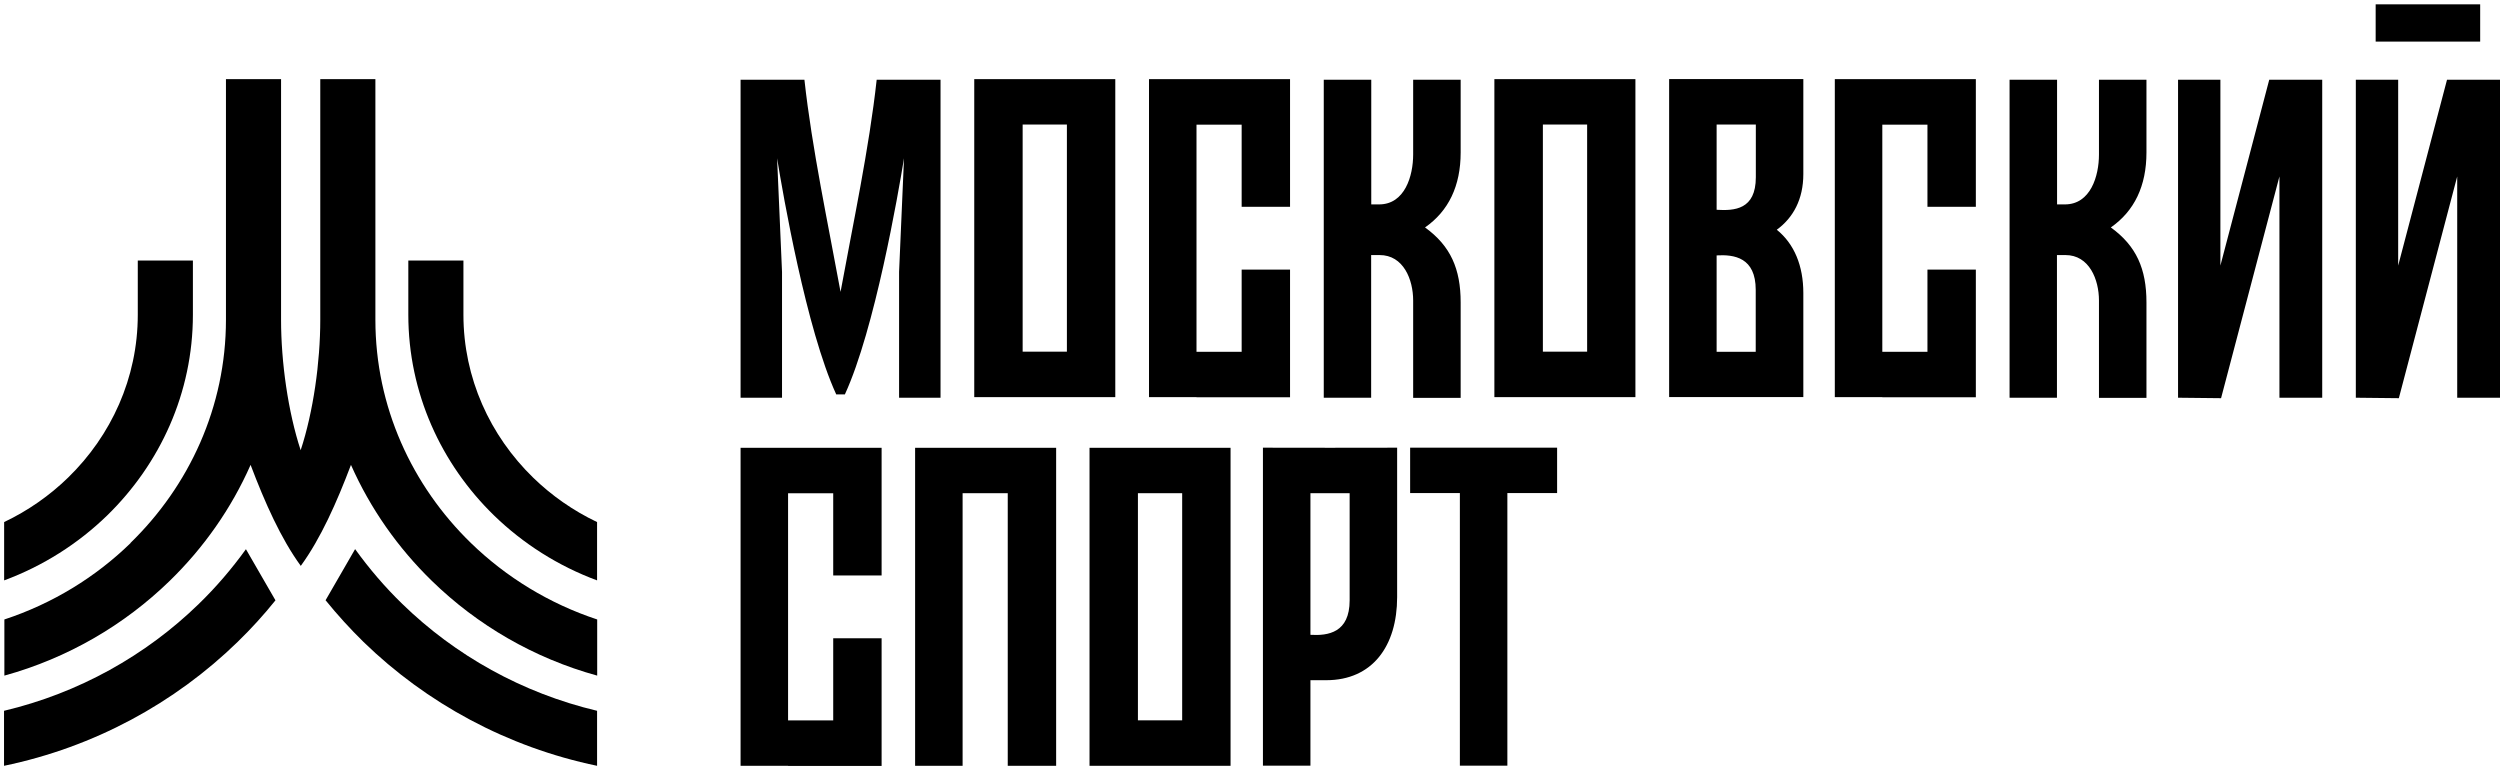
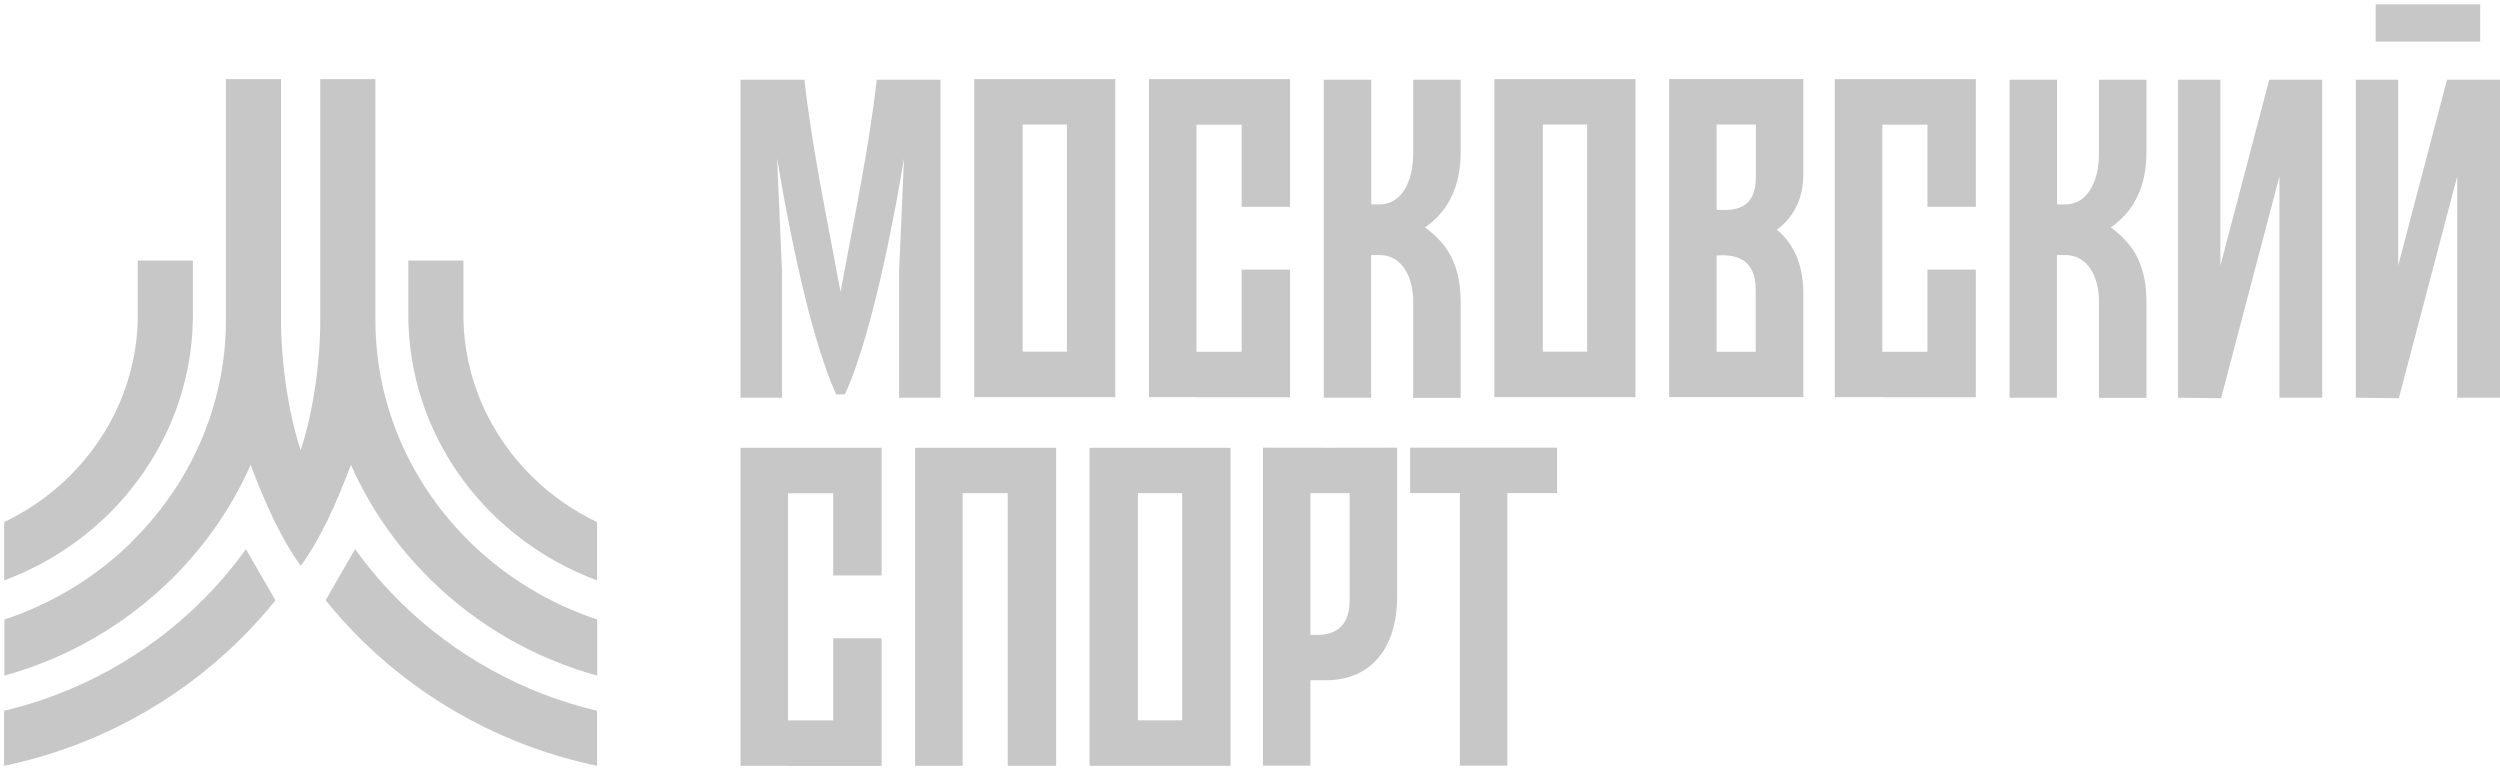
<svg xmlns="http://www.w3.org/2000/svg" width="357" height="110" viewBox="0 0 357 110" fill="none">
-   <path d="M195.816 56.795H189.033V11.385H195.816V29.189H196.936C200.615 29.189 201.799 25.114 201.799 22.071V11.385H208.582V21.776C208.582 26.555 206.854 30.138 203.495 32.478C207.142 35.113 208.582 38.402 208.582 43.181V56.812H201.799V42.902C201.799 39.957 200.439 36.406 196.984 36.422H195.8V56.812L195.816 56.795ZM311.025 56.795V11.385H317.072V37.928L324.047 11.385H331.613V56.795H325.503V25.196L317.168 56.861L311.025 56.795ZM336.412 56.795V11.385H342.459V37.928L349.434 11.385H357V56.795H350.89V25.196L342.555 56.861L336.412 56.795ZM354.169 0.617V5.936H339.244V0.617H354.169ZM293.749 56.795H286.966V11.385H293.749V29.189H294.869C298.548 29.189 299.732 25.114 299.732 22.071V11.385H306.514V21.776C306.514 26.555 304.787 30.138 301.427 32.478C305.075 35.113 306.514 38.402 306.514 43.181V56.812H299.732V42.902C299.732 39.957 298.372 36.406 294.917 36.422H293.733V56.812L293.749 56.795ZM170.861 56.714H164.078V11.303H184.218V29.533H177.308V17.8H170.861V50.233H177.308V38.5H184.218V56.73H170.861V56.714ZM268.794 56.714H262.011V11.303H282.151V29.533H275.24V17.8H268.794V50.233H275.24V38.5H282.151V56.73H268.794V56.714ZM152.353 17.783H146.034V50.217H152.353V17.783ZM145.906 56.714H139.123V11.303H159.263V56.714H145.906ZM226.642 17.783H220.323V50.217H226.642V17.783ZM220.179 56.714H213.397V11.303H233.537V56.714H220.179ZM245.134 17.783V29.958C247.662 30.106 250.733 29.958 250.733 25.311V21.187V17.783H245.15H245.134ZM245.134 36.471V50.233H250.717C250.717 47.288 250.717 44.342 250.717 41.397C250.717 36.766 247.662 36.324 245.118 36.471H245.134ZM257.516 19.289V24.853C257.516 28.469 256.06 31.104 253.725 32.806C256.22 34.819 257.516 37.96 257.516 41.839V56.697C253.389 56.697 249.262 56.697 245.134 56.697H238.352V11.287H245.134C249.262 11.287 253.389 11.287 257.516 11.287V19.289ZM120.023 41.724C121.799 32.004 124.118 21.171 125.19 11.385H134.308V56.795H128.389V38.828L129.093 22.595C128.245 27.815 124.902 47.059 120.663 56.288V56.321H119.399V56.288C115.16 47.059 111.817 27.815 110.969 22.595L111.673 38.828V56.795H105.754V11.385H114.872C115.944 21.171 118.263 32.02 120.039 41.724H120.023Z" fill="currentColor" />
-   <path d="M187.13 70.427V90.653C189.657 90.8 192.729 90.358 192.729 85.727V81.603V70.427H187.146H187.13ZM199.511 79.705V85.269C199.511 92.257 195.976 97.133 189.385 97.133H187.13V109.341H180.347V63.93C186.73 63.963 193.129 63.93 199.511 63.93V79.705ZM201.383 63.93H222.355V70.41H215.252V109.341H208.47V70.41H201.367V63.93H201.383ZM168.814 70.427H162.495V102.86H168.814V70.427ZM162.367 109.357H155.584V63.947H175.724V109.357H162.367ZM112.537 109.357H105.754V63.947H125.894V82.176H118.983V70.443H112.537V102.877H118.983V91.144H125.894V109.373H112.537V109.357ZM137.46 109.357H130.677V63.947H150.817V109.357H143.906V70.427H137.46V109.357Z" fill="currentColor" />
-   <path d="M46.502 85.727C48.182 87.806 49.99 89.786 51.909 91.668C60.9 100.406 72.417 106.69 85.263 109.357V101.502C74.577 98.966 65.011 93.599 57.46 86.251C54.981 83.846 52.725 81.211 50.709 78.413L46.486 85.727H46.502Z" fill="currentColor" />
-   <path d="M18.62 77.545C27.035 69.363 32.266 58.072 32.266 45.668V11.303H40.136V45.668C40.136 51.706 41.128 58.792 42.936 64.29C44.743 58.808 45.735 51.723 45.735 45.668V11.303H53.606V45.668C53.606 58.088 58.837 69.363 67.251 77.545C72.274 82.422 78.433 86.202 85.279 88.46V96.478C76.241 93.991 68.147 89.262 61.684 82.962C56.821 78.233 52.87 72.603 50.118 66.385C48.071 71.785 45.799 76.891 42.968 80.785V80.818L42.936 80.785C40.104 76.891 37.833 71.785 35.785 66.385C33.034 72.62 29.082 78.233 24.219 82.962C17.741 89.262 9.646 93.991 0.624 96.478V88.46C7.487 86.202 13.645 82.422 18.652 77.545H18.62Z" fill="currentColor" />
-   <path d="M66.178 44.948C66.178 53.997 69.985 62.212 76.112 68.185C78.768 70.771 81.855 72.931 85.262 74.551V82.88C79.695 80.818 74.688 77.627 70.545 73.602C62.995 66.254 58.308 56.108 58.308 44.948V37.208H66.178V44.948Z" fill="currentColor" />
-   <path d="M19.675 37.208H27.546V44.948C27.546 56.108 22.858 66.238 15.308 73.602C11.165 77.627 6.158 80.818 0.591 82.88V74.551C3.998 72.931 7.086 70.771 9.741 68.185C15.868 62.212 19.675 53.997 19.675 44.948V37.208Z" fill="currentColor" />
-   <path d="M35.128 78.413C33.113 81.211 30.857 83.846 28.378 86.251C20.827 93.599 11.261 98.966 0.575 101.502V109.357C13.437 106.69 24.954 100.406 33.929 91.668C35.848 89.802 37.656 87.822 39.336 85.727L35.112 78.413H35.128Z" fill="currentColor" />
+   <path d="M195.816 56.795H189.033V11.385H195.816V29.189H196.936C200.615 29.189 201.799 25.114 201.799 22.071V11.385H208.582V21.776C208.582 26.555 206.854 30.138 203.495 32.478C207.142 35.113 208.582 38.402 208.582 43.181V56.812H201.799V42.902C201.799 39.957 200.439 36.406 196.984 36.422H195.8V56.812L195.816 56.795ZM311.025 56.795V11.385H317.072V37.928L324.047 11.385H331.613V56.795H325.503V25.196L317.168 56.861L311.025 56.795ZM336.412 56.795V11.385H342.459V37.928L349.434 11.385H357V56.795H350.89V25.196L342.555 56.861L336.412 56.795ZM354.169 0.617V5.936H339.244V0.617H354.169ZM293.749 56.795H286.966V11.385H293.749V29.189H294.869C298.548 29.189 299.732 25.114 299.732 22.071V11.385H306.514V21.776C306.514 26.555 304.787 30.138 301.427 32.478C305.075 35.113 306.514 38.402 306.514 43.181V56.812H299.732V42.902C299.732 39.957 298.372 36.406 294.917 36.422H293.733V56.812L293.749 56.795ZM170.861 56.714H164.078V11.303H184.218V29.533H177.308V17.8H170.861V50.233H177.308V38.5H184.218V56.73H170.861V56.714ZM268.794 56.714H262.011V11.303H282.151V29.533H275.24V17.8H268.794V50.233H275.24V38.5H282.151V56.73H268.794V56.714ZM152.353 17.783H146.034V50.217H152.353V17.783ZM145.906 56.714H139.123V11.303H159.263V56.714H145.906ZM226.642 17.783H220.323V50.217H226.642V17.783ZM220.179 56.714H213.397V11.303H233.537V56.714H220.179ZM245.134 17.783V29.958C247.662 30.106 250.733 29.958 250.733 25.311V21.187V17.783H245.15H245.134ZM245.134 36.471V50.233H250.717C250.717 47.288 250.717 44.342 250.717 41.397C250.717 36.766 247.662 36.324 245.118 36.471H245.134ZM257.516 19.289V24.853C257.516 28.469 256.06 31.104 253.725 32.806C256.22 34.819 257.516 37.96 257.516 41.839V56.697C253.389 56.697 249.262 56.697 245.134 56.697H238.352V11.287H245.134C249.262 11.287 253.389 11.287 257.516 11.287V19.289ZM120.023 41.724C121.799 32.004 124.118 21.171 125.19 11.385H134.308V56.795H128.389V38.828L129.093 22.595C128.245 27.815 124.902 47.059 120.663 56.288V56.321H119.399V56.288C115.16 47.059 111.817 27.815 110.969 22.595L111.673 38.828V56.795H105.754V11.385H114.872C115.944 21.171 118.263 32.02 120.039 41.724H120.023Z" fill="#C7C7C7" />
+   <path d="M187.13 70.427V90.653C189.657 90.8 192.729 90.358 192.729 85.727V81.603V70.427H187.146H187.13ZM199.511 79.705V85.269C199.511 92.257 195.976 97.133 189.385 97.133H187.13V109.341H180.347V63.93C186.73 63.963 193.129 63.93 199.511 63.93V79.705ZM201.383 63.93H222.355V70.41H215.252V109.341H208.47V70.41H201.367V63.93H201.383ZM168.814 70.427H162.495V102.86H168.814V70.427ZM162.367 109.357H155.584V63.947H175.724V109.357H162.367ZM112.537 109.357H105.754V63.947H125.894V82.176H118.983V70.443H112.537V102.877H118.983V91.144H125.894V109.373H112.537V109.357ZM137.46 109.357H130.677V63.947H150.817V109.357H143.906V70.427H137.46V109.357Z" fill="#C7C7C7" />
+   <path d="M46.502 85.727C48.182 87.806 49.99 89.786 51.909 91.668C60.9 100.406 72.417 106.69 85.263 109.357V101.502C74.577 98.966 65.011 93.599 57.46 86.251C54.981 83.846 52.725 81.211 50.709 78.413L46.486 85.727H46.502Z" fill="#C7C7C7" />
+   <path d="M18.62 77.545C27.035 69.363 32.266 58.072 32.266 45.668V11.303H40.136V45.668C40.136 51.706 41.128 58.792 42.936 64.29C44.743 58.808 45.735 51.723 45.735 45.668V11.303H53.606V45.668C53.606 58.088 58.837 69.363 67.251 77.545C72.274 82.422 78.433 86.202 85.279 88.46V96.478C76.241 93.991 68.147 89.262 61.684 82.962C56.821 78.233 52.87 72.603 50.118 66.385C48.071 71.785 45.799 76.891 42.968 80.785V80.818L42.936 80.785C40.104 76.891 37.833 71.785 35.785 66.385C33.034 72.62 29.082 78.233 24.219 82.962C17.741 89.262 9.646 93.991 0.624 96.478V88.46C7.487 86.202 13.645 82.422 18.652 77.545H18.62Z" fill="#C7C7C7" />
+   <path d="M66.178 44.948C66.178 53.997 69.985 62.212 76.112 68.185C78.768 70.771 81.855 72.931 85.262 74.551V82.88C79.695 80.818 74.688 77.627 70.545 73.602C62.995 66.254 58.308 56.108 58.308 44.948V37.208H66.178V44.948Z" fill="#C7C7C7" />
+   <path d="M19.675 37.208H27.546V44.948C27.546 56.108 22.858 66.238 15.308 73.602C11.165 77.627 6.158 80.818 0.591 82.88V74.551C3.998 72.931 7.086 70.771 9.741 68.185C15.868 62.212 19.675 53.997 19.675 44.948V37.208Z" fill="#C7C7C7" />
+   <path d="M35.128 78.413C33.113 81.211 30.857 83.846 28.378 86.251C20.827 93.599 11.261 98.966 0.575 101.502V109.357C13.437 106.69 24.954 100.406 33.929 91.668C35.848 89.802 37.656 87.822 39.336 85.727L35.112 78.413H35.128Z" fill="#C7C7C7" />
</svg>
